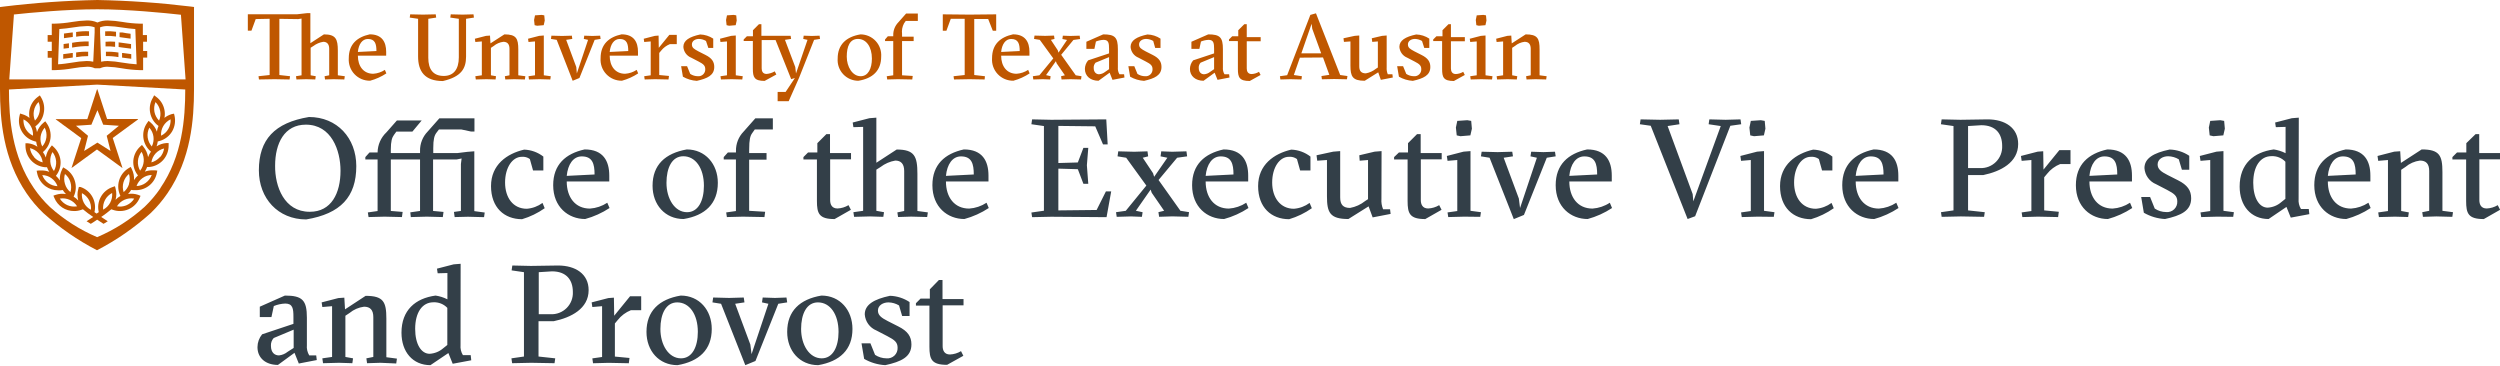
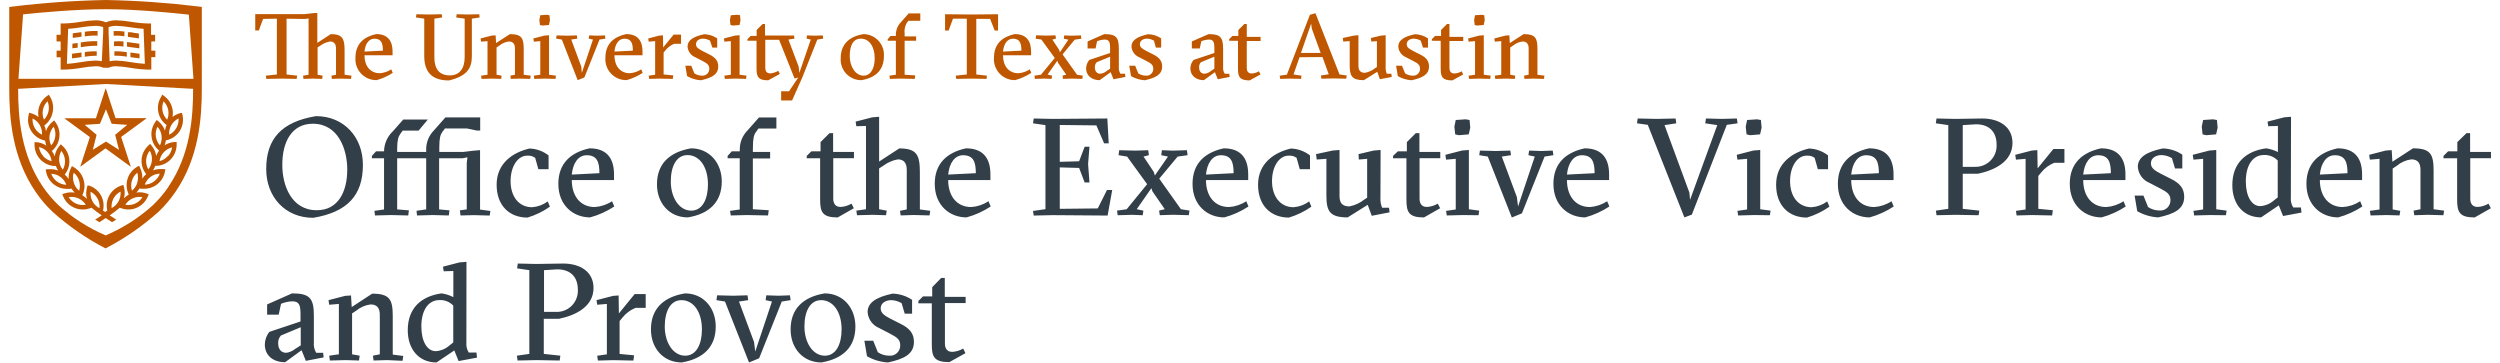
- <svg xmlns="http://www.w3.org/2000/svg" viewBox="0 0 538.88 78.71">
+ <svg xmlns="http://www.w3.org/2000/svg" x="0" y="0" width="538" height="78" viewBox="0 0 538.88 78.71">
  <defs>
    <style>.cls-1{fill:#bf5700}.cls-2{fill:#333f48}</style>
  </defs>
  <g id="Layer_2" data-name="Layer 2">
    <g id="Layer_1-2" data-name="Layer 1">
      <path class="cls-1" d="M20.93 18.04h.04v-.02h-.04v.02zM26.38 13.5a21.39 21.39 0 00-3.19-.35 6.36 6.36 0 00-1.39.15L21.57 7V5.89a4.34 4.34 0 011.69-.27 21.3 21.3 0 013 .3c.94.14 1.92.28 2.91.34l.28 7.6a30.59 30.59 0 01-3.05-.36zm-10.86 0c-1 .15-2 .31-3 .36l.27-7.6c1-.06 2-.2 2.92-.34a21.3 21.3 0 013-.3 4.34 4.34 0 011.69.27V7l-.3 6.3a6.43 6.43 0 00-1.39-.15 21.39 21.39 0 00-3.19.35zM31.68 9V7.56h-.89V5.1h-.61a26.17 26.17 0 01-3.77-.37 23.19 23.19 0 00-3.15-.32 5.32 5.32 0 00-2.26.44 5.32 5.32 0 00-2.31-.44 23 23 0 00-3.15.32 26.16 26.16 0 01-3.78.37h-.6v2.46h-.89V9h.89v2h-.88v1.44h.88v2.68h.6a27.51 27.51 0 004-.4 20.76 20.76 0 013-.33 3.5 3.5 0 011.66.32h1.16a3.5 3.5 0 011.66-.32 20.76 20.76 0 013 .33 27.38 27.38 0 004 .4h.61v-2.71h.88V11h-.88V9z" />
      <path class="cls-1" d="M15.69 7h-.18c-.57.08-1.14.17-1.72.23v1c.65-.07 1.28-.16 1.9-.26V7zM16.41 6.91v1a13.17 13.17 0 012.78-.17v-1a13.75 13.75 0 00-2.81.16zM15.69 11.42h-.18c-.62.09-1.25.18-1.88.25v1c.7-.07 1.39-.17 2.06-.27v-1zM16.41 11.32v1A14.74 14.74 0 0119 12.1v-.95a13.69 13.69 0 00-2.66.17zM15.54 9.24v1h.11a18 18 0 013.46-.3v-1a17.77 17.77 0 00-3.61.29zM14.82 9.34l-1.11.15v1l1.15-.14v-1zM25.05 6.85a12.17 12.17 0 00-2.38-.1v1a11.35 11.35 0 012.34.12v-1zM28.11 7.27c-.58-.06-1.11-.15-1.72-.27h-.62v1l.48.07c.62.1 1.25.19 1.9.26v-1zM24.85 9a10.78 10.78 0 00-2.1 0v1a11.47 11.47 0 012.06.1V9zM28.19 9.49c-.61-.07-1.21-.16-1.8-.25l-.82-.11v1l.68.1c.65.09 1.3.19 2 .26v-1zM26.29 12.41c.66.1 1.33.19 2 .26v-1c-.64-.07-1.26-.16-1.88-.25h-.1v1zM25.57 11.33a14.59 14.59 0 00-2.74-.18v.95a14 14 0 012.7.21v-1zM19.7 26.88l1.3-3.13 1.25 3.13 3.37.23L23 29.27l.83 3.27-2.83-1.8-2.86 1.8.83-3.27-2.59-2.16 3.37-.23zm-7.64-1.11l5.45 4-2.1 6.45 5.49-4 5.49 4v-.05l-2.09-6.43 5.45-4v-.09h-6.67L21 19.28a.05.05 0 00-.05-.05l-.05.05-2.08 6.4h-6.73-.06v.06z" />
      <path class="cls-1" d="M34.46 33.86A3.59 3.59 0 0132.63 35a3.61 3.61 0 012.74-3 3.54 3.54 0 01-.91 1.93zm-2.63-4.23a3.65 3.65 0 01.36-2.11 3.62 3.62 0 01.53 4.05 3.73 3.73 0 01-.89-1.94zm1.46-5.51a3.69 3.69 0 01.23-2.12 3.66 3.66 0 011 1.89 3.58 3.58 0 01-.23 2.11 3.67 3.67 0 01-1-1.88zm3.48 1.6a3.61 3.61 0 01-.49 2.08 3.53 3.53 0 01-1.56 1.45 3.52 3.52 0 01.48-2.08 3.66 3.66 0 011.57-1.45zm-5.34 13.69a3.56 3.56 0 01-2 .69 3.57 3.57 0 011.28-1.71 3.5 3.5 0 012-.68 3.61 3.61 0 01-1.29 1.7zm-1.7-4.69a3.57 3.57 0 01.79-2 3.66 3.66 0 01-.32 4.07 3.61 3.61 0 01-.47-2.09zm-1.9 4.91a3.66 3.66 0 01-1.18 1.78 3.61 3.61 0 011.15-3.91 3.52 3.52 0 010 2.13zm1.1 3.18a3.62 3.62 0 01-1.61 1.41 3.68 3.68 0 01-1.46.31 3.49 3.49 0 01-.65-.06 3.62 3.62 0 013.72-1.66zm-6.29.29a3.57 3.57 0 011.53-1.5 3.66 3.66 0 01-.42 2.09 3.61 3.61 0 01-1.52 1.5 3.7 3.7 0 01.41-2.09zm-8.13 1.12a3.62 3.62 0 01-1.61-1.41 3.64 3.64 0 013.72 1.66 3.64 3.64 0 01-2.11-.25zM14 39.63a3.6 3.6 0 010-2.13 3.55 3.55 0 011.18 1.78 3.6 3.6 0 010 2.13A3.53 3.53 0 0114 39.63zm3.66 2a3.62 3.62 0 011.94 3.59 3.61 3.61 0 01-1.52-1.5 3.66 3.66 0 01-.42-2.09zm-7.27-2.19a3.66 3.66 0 01-1.28-1.7 3.5 3.5 0 012 .68 3.57 3.57 0 011.28 1.71 3.61 3.61 0 01-2-.69zm.92-6.67a3.64 3.64 0 01.79 2 3.69 3.69 0 01-.47 2.09 3.63 3.63 0 01-.79-2 3.67 3.67 0 01.47-2.08zm-3.95 1.09a3.6 3.6 0 01-.9-1.93A3.5 3.5 0 018.29 33a3.54 3.54 0 01.91 2 3.62 3.62 0 01-1.84-1.09zm-.25-4.61a3.6 3.6 0 01-1.57-1.45 3.68 3.68 0 01-.48-2.08 3.66 3.66 0 011.57 1.45 3.6 3.6 0 01.48 2.08zm.2-5.37a3.49 3.49 0 011-1.89 3.64 3.64 0 01-.77 4 3.58 3.58 0 01-.23-2.12zm1.44 5.58a3.66 3.66 0 01.89-1.94 3.63 3.63 0 01-.53 4.05 3.65 3.65 0 01-.36-2.11zm25.72.91a4.55 4.55 0 002.65-2.08 4.68 4.68 0 00.51-3.29l-.12-.5-.51.1a4.67 4.67 0 00-1.55.8 4.42 4.42 0 000-1.7 4.57 4.57 0 00-1.81-2.85l-.42-.31L33 21a4.57 4.57 0 001.17 6.15 4.53 4.53 0 00-.35 1.23 4.56 4.56 0 00-1.39-2l-.4-.33-.3.42a4.6 4.6 0 00.81 6.22 4.69 4.69 0 00-.62 1.17 4.65 4.65 0 00-1-2.22l-.32-.4-.38.35a4.62 4.62 0 00-1.48 3 4.57 4.57 0 001 3.22 4.56 4.56 0 00-.85 1 4.66 4.66 0 00-.48-2.37l-.23-.46-.44.26a4.61 4.61 0 00-1.78 6 4.64 4.64 0 00-1.05.82 4.62 4.62 0 000-2.42l-.13-.5-.49.17a4.59 4.59 0 00-3 5.42l-.47.31-.46-.31a4.58 4.58 0 00-3-5.42l-.36-.02-.13.5a4.52 4.52 0 000 2.42 4.64 4.64 0 00-1-.82 4.56 4.56 0 00.26-3.39 4.63 4.63 0 00-2.08-2.67l-.44-.26-.23.46a4.56 4.56 0 00-.48 2.37 4.35 4.35 0 00-.85-1 4.57 4.57 0 001-3.22 4.62 4.62 0 00-1.48-3l-.38-.35-.32.4a4.56 4.56 0 00-1 2.22 4.69 4.69 0 00-.62-1.17 4.6 4.6 0 00.81-6.22l-.3-.42-.4.33a4.56 4.56 0 00-1.39 2 4.53 4.53 0 00-.35-1.23 4.57 4.57 0 001.8-2.84 4.64 4.64 0 00-.56-3.4l-.27-.44-.42.31a4.57 4.57 0 00-1.81 2.84 4.68 4.68 0 000 1.71 4.52 4.52 0 00-1.54-.8l-.49-.15-.13.53a4.58 4.58 0 003.16 5.42l.44.13a4.07 4.07 0 00.27 1.08A4.56 4.56 0 006 30.88h-.51v.51a4.66 4.66 0 001.19 3.16 4.59 4.59 0 003 1.49h.45a4.56 4.56 0 00.49 1 4.58 4.58 0 00-1.62-.3 3.77 3.77 0 00-.58 0l-.52.06.1.51a4.61 4.61 0 001.82 2.84 4.53 4.53 0 002.69.87h.57l.45-.06a4.48 4.48 0 00.69.87A4.65 4.65 0 0012 42l-.49.17.2.48A4.56 4.56 0 0016 45.49a4.56 4.56 0 001.51-.25l.36-.13a26.81 26.81 0 002.21 1.66c-.43.28-.89.59-1.42.92l.91.56c.51-.33 1-.62 1.37-.9l1.38.9.91-.56c-.53-.33-1-.64-1.42-.92A26.81 26.81 0 0024 45.11l.36.13a4.56 4.56 0 001.51.25 4.55 4.55 0 001.85-.39 4.61 4.61 0 002.37-2.41l.2-.48-.5-.21a4.54 4.54 0 00-2.19-.19 4.81 4.81 0 00.68-.88l.45.06a5.63 5.63 0 00.58 0 4.58 4.58 0 004.5-3.71l.1-.51-.51-.06a3.77 3.77 0 00-.58 0 4.54 4.54 0 00-1.6.29 5.07 5.07 0 00.49-1h.45a4.59 4.59 0 003-1.49 4.66 4.66 0 001.19-3.16v-.51h-.51a4.52 4.52 0 00-2.09.7A4.07 4.07 0 0034 30.5l.44-.13z" />
      <path class="cls-1" d="M34.59 40.55a25.08 25.08 0 01-3.46 4.07 36.73 36.73 0 01-10.19 6.5 36.87 36.87 0 01-10.18-6.5 25.08 25.08 0 01-3.46-4.07c-4.75-6.94-5.37-15-5.37-21.26l19-1.05 19 1.05c0 6.26-.62 14.32-5.37 21.26zM2.94 3.13C6.48 2.74 14.42 2 21 2s14.47.79 18 1.18l1 13.93H2L3 3.18zm39-1.61l-.84-.11A197.93 197.93 0 0021 0 197.65 197.65 0 00.85 1.41L0 1.52v17.71c0 6.54.65 15 5.71 22.41a26.53 26.53 0 003.64 4.3 54.89 54.89 0 0011.56 8 55.16 55.16 0 0011.56-8 27 27 0 003.64-4.3c5.06-7.4 5.71-15.87 5.71-22.41V1.52z" />
      <path class="cls-2" d="M76.8 35.81c0 6.63-3.39 10.26-10.8 11.49-6.06 0-10.2-4.53-10.2-10.59 0-6.63 3.39-10.26 10.8-11.49 6.06 0 10.2 4.53 10.2 10.59zm-10 9.84c4.62 0 6.6-4 6.6-8.85 0-4.38-1.95-9.93-7.47-9.93-4.62 0-6.63 4-6.63 8.85-.05 4.47 1.96 9.93 7.45 9.93zM88.44 45.77l2.1-.3v-11.1h-6.3v11.1l2.55.21-.15 1.11-3.75-.09-3.45.09-.15-1 2.1-.3V34.37h-2.64v-.51l.9-1h1.74a6.07 6.07 0 011.92-4.35l2.25-2.55h5.34l-2 2.4h-3.46l-.54.75c-.39.54-.66 1.29-.66 3.15V33h6.3v-.45a5.82 5.82 0 011.65-4.2l2.52-2.85h7.56v2.85h-.75l-2.11-.45h-4.79l-.57.75c-.42.57-.66 1.35-.66 3.3V33h5.16l2.19-.27 1.5-.12v12.9l2.24.3-.14 1-3.45-.09-2.89.07-.15-1.11 1.5-.21V35.36l.15-1.2-1.05.21h-5.1v11.1l2.25.21-.15 1.11L92 46.7l-3.45.09zM114.21 34.28a2.56 2.56 0 00-1.74-.48c-2 0-3.6 2.28-3.6 5.55s1.74 5.65 4.68 5.65a6.55 6.55 0 003.39-1.26l.47 1.14a16.68 16.68 0 01-4.88 2.37c-3.84 0-6.69-2.52-6.69-7.14s3.45-7 7.14-7.86a7.15 7.15 0 014.14 1.5v3h-2.22zM122.16 39.11c0 3.42 1.83 5.85 5 5.85a7.73 7.73 0 003.74-1.26l.49 1.14a18.42 18.42 0 01-5.25 2.37c-3.63 0-6.9-2.58-6.9-7.29 0-4.44 2.67-6.81 6.78-7.71 4 0 5.31 2.49 5.31 5.64v1.26zm6-1.5c0-2.31-.45-3.9-2.76-3.9-1.83 0-3 1.71-3.24 4.2zM154.73 39.41c0 4.47-2.73 7.05-7.38 7.8-4 0-6.69-3.09-6.69-7.17 0-4.5 2.73-7 7.38-7.83 3.96 0 6.69 3.12 6.69 7.2zm-6.63 6.33c2.4 0 3.63-2.46 3.63-5.7 0-3.81-1.83-6.36-4.44-6.36-2.43 0-3.63 2.46-3.63 5.73 0 3.42 1.77 6.33 4.44 6.33zM161.48 33h3.75v1.41h-3.75v11.03l3.45.21-.15 1.14-4.65-.09-3.45.09-.15-1 2.1-.3V34.37H156v-.51l.9-1h1.74v-.3a5.82 5.82 0 011.65-4.2l2.52-2.85h3.78v2.4h-3.9l-.57.81c-.42.57-.63 1.44-.63 3.39zM173.18 34.37v-.51l1-1h2v-2l1.95-1.95h.78V33h4.53v1.35h-4.5v8.79c0 .87.33 1.8 1.59 1.8a5.05 5.05 0 002.37-.72l.51 1-3.51 2c-3.36 0-3.81-1.2-3.81-3.9v-8.95zM188.9 45.44l1.65.3-.15 1-2.85-.09-3.45.09-.15-1 2.1-.3V27.35l-2.1.06-.15-1 3.6-.93 1.5-.12v9.72l4.38-2.85c3.84 0 4.47 1.44 4.47 5.25v8l2.25.3-.15 1-3.45-.09-2.82.09-.15-1 1.47-.3v-8.62c0-1.56-.72-2.25-1.92-2.25A7.23 7.23 0 00189.8 36l-.9.57zM203.9 39.11c0 3.42 1.83 5.85 5 5.85a7.76 7.76 0 003.75-1.26l.48 1.14a18.3 18.3 0 01-5.25 2.37c-3.63 0-6.9-2.58-6.9-7.29 0-4.44 2.67-6.81 6.78-7.71 4 0 5.31 2.49 5.31 5.64v1.26zm6-1.5c0-2.31-.45-3.9-2.76-3.9-1.83 0-3 1.71-3.24 4.2zM238.46 25.73l.3 5.4h-1l-1.68-3.9-7.95-.09v8l4.2-.12 1.2-3.15h1.05l-.3 3.75.3 4h-1.05l-1.2-3.15-4.2-.12v9l8.25-.09 2-4h1.14l-1 5.55-11.91-.09-4.14.09-.15-1 2.7-.39V27.17l-2.7-.39.15-1.05 4.14.09zM246.29 45.74l-.15 1-2.34-.09-3.09.09-.15-1 2.1-.3L247.1 40l-4.35-6-1.86-.3.15-1.08 3.45.09 2.85-.09.15 1.08-1.17.3 2.22 3.33.24.78 2.85-4.11-1.47-.3.15-1.08 2.34.09 3.09-.09.15 1.08-2.16.3-4 4.8 4.71 6.63 1.86.3-.15 1-3.45-.09-2.85.09-.15-1 1.23-.3-2.67-3.87-.24-.69-3.18 4.56zM259.88 39.11c0 3.42 1.83 5.85 5 5.85a7.76 7.76 0 003.75-1.26l.48 1.14a18.3 18.3 0 01-5.25 2.37c-3.63 0-6.9-2.58-6.9-7.29 0-4.44 2.67-6.81 6.78-7.71 4 0 5.31 2.49 5.31 5.64v1.26zm6-1.5c0-2.31-.45-3.9-2.76-3.9-1.83 0-3 1.71-3.24 4.2zM279.56 34.28a2.56 2.56 0 00-1.74-.48c-2 0-3.6 2.28-3.6 5.55S276 45 278.9 45a6.55 6.55 0 003.39-1.26l.48 1.14a16.87 16.87 0 01-4.89 2.37c-3.84 0-6.69-2.52-6.69-7.14s3.45-7 7.14-7.86a7.15 7.15 0 014.14 1.5v3h-2.22zM297.77 42.86a4.9 4.9 0 00.36 2.25h1.5l.12 1-3.87.75-.88-2.38-4.35 2.73c-4 0-4.62-1.41-4.62-4.89v-7.83l-2.1.15-.15-1.17 3.6-.78 1.5-.12v10c0 1.56.66 2.25 2.13 2.25a7.3 7.3 0 003.27-1.5l.6-.39v-8.44l-1.8.15-.08-1.17 3.3-.78 1.5-.12zM300.5 34.37v-.51l1.05-1h1.95v-2l1.95-1.95h.78V33h4.53v1.35h-4.5v8.79c0 .87.33 1.8 1.59 1.8a5.05 5.05 0 002.37-.72l.51 1-3.51 2c-3.36 0-3.81-1.2-3.81-3.9v-8.95zM315.62 46.7l-3.45.09-.15-1 2.1-.3v-11l-2.1.18-.15-1.05 3.6-.93 1.5-.12v12.87l2.25.3-.15 1zm-1.5-20.64l2.16-.15.84.15.15 1.68-.33 1.44-2.13.18-.81-.18-.18-1.68zM327.65 44.84L331.28 34l-1.38-.3.15-1 2.64.09 2.49-.09.15 1-1.92.3-4.92 12.33-2.19.9L321.08 34l-1.86-.3.15-1 3.45.09 3.15-.09.15 1-2 .3 3.27 8.79zM338.27 39.11c0 3.42 1.83 5.85 5 5.85A7.76 7.76 0 00347 43.7l.48 1.14a18.3 18.3 0 01-5.25 2.37c-3.63 0-6.9-2.58-6.9-7.29 0-4.44 2.67-6.81 6.78-7.71 4 0 5.31 2.49 5.31 5.64v1.26zm6-1.5c0-2.31-.45-3.9-2.76-3.9-1.83 0-3 1.71-3.24 4.2zM363.77 47.21l-7.95-20.1-2.34-.33.15-1.05 4.23.09 4-.09.15 1.05-2.55.39 5.4 14.67.14 1.56 5.91-16.23-2.61-.39.15-1.05 3.51.09 3.21-.09.15 1.05-2.34.33-7.59 19.5zM378.89 46.7l-3.45.09-.15-1 2.1-.3v-11l-2.1.18-.15-1.05 3.6-.93 1.5-.12v12.87l2.25.3-.15 1zm-1.5-20.64l2.16-.15.84.15.15 1.68-.33 1.44-2.13.18-.81-.18-.18-1.68zM392.06 34.28a2.56 2.56 0 00-1.74-.48c-2 0-3.6 2.28-3.6 5.55S388.46 45 391.4 45a6.55 6.55 0 003.39-1.26l.48 1.14a16.87 16.87 0 01-4.89 2.37c-3.84 0-6.69-2.52-6.69-7.14s3.45-7 7.14-7.86a7.15 7.15 0 014.14 1.5v3h-2.22zM400 39.11c0 3.42 1.83 5.85 5 5.85a7.76 7.76 0 003.75-1.26l.48 1.14a18.3 18.3 0 01-5.23 2.37c-3.63 0-6.9-2.58-6.9-7.29 0-4.44 2.67-6.81 6.78-7.71 4 0 5.31 2.49 5.31 5.64v1.26zm6-1.5c0-2.31-.45-3.9-2.76-3.9-1.83 0-3 1.71-3.24 4.2zM418.37 26.78l.15-1.05 4.05.09 5.85-.09c3.75 0 6.6 1.8 6.6 5.31 0 4-3.78 5.91-7.5 6.69h-3.3v7.62l3.6.39-.15 1-5-.09-4.14.09-.15-1 2.7-.39V27.17zm5.85 9.45h2.55a4.58 4.58 0 004.8-4.8c0-2.58-1.38-4.44-4.5-4.44l-2.85.18zM440.48 36.56l3.42-4.2h2.4v3h-2.22a6.84 6.84 0 00-2.85 2.13l-.6.72v7.14l3.15.3-.15 1.14-4.35-.09-3.36.09-.15-1 2.1-.3v-11l-2.1.18-.15-1.05 3.6-.93 1.2-.09zM450.38 39.11c0 3.42 1.83 5.85 5 5.85a7.76 7.76 0 003.75-1.26l.48 1.14a18.3 18.3 0 01-5.25 2.37c-3.63 0-6.9-2.58-6.9-7.29 0-4.44 2.67-6.81 6.78-7.71 4 0 5.31 2.49 5.31 5.64v1.26zm6-1.5c0-2.31-.45-3.9-2.76-3.9-1.83 0-3 1.71-3.24 4.2zM469.64 34.34a4.66 4.66 0 00-2.28-.66c-1.17 0-2.28.63-2.28 1.77 0 1 .75 1.56 2.1 2.25l2.31 1.17c2 1 2.82 2.16 2.82 3.87 0 2.7-2.19 3.72-5.64 4.47a10.28 10.28 0 01-4.56-1.35l-.57-3.39h1.92l1 2.49a4.51 4.51 0 002.46.75 2.19 2.19 0 002.4-2.28c0-1.17-.63-1.68-2.19-2.49l-2.37-1.23a4.05 4.05 0 01-2.52-3.48c0-2.1 1.95-3.27 5.43-4a8 8 0 014.23 1.35v3h-1.59zM477.92 46.7l-3.45.09-.15-1 2.1-.3v-11l-2.1.18-.15-1.05 3.6-.93 1.5-.12v12.87l2.25.3-.15 1zm-1.5-20.64l2.16-.15.84.15.15 1.68-.33 1.44-2.13.18-.81-.18-.18-1.68zM495.47 42.86a3.56 3.56 0 00.51 2.19h1.68l.12 1.11-4 .75-.93-2.31-3.85 2.61c-3.81 0-6.24-2.85-6.24-7 0-4.86 3-7.41 7.35-8a8.34 8.34 0 012.55.81v-5.67l-2.1.06-.15-1 3.6-.93 1.5-.12zm-3.75.72l.9-.72v-8a3.88 3.88 0 00-3-1.2c-2.4 0-3.93 2.19-3.93 5.73 0 3.33 1.32 5.37 3.12 5.37a4.87 4.87 0 002.91-1.18zM501.77 39.11c0 3.42 1.83 5.85 5 5.85a7.76 7.76 0 003.75-1.26l.48 1.14a18.3 18.3 0 01-5.25 2.37c-3.63 0-6.9-2.58-6.9-7.29 0-4.44 2.67-6.81 6.78-7.71 4 0 5.31 2.49 5.31 5.64v1.26zm6-1.5c0-2.31-.45-3.9-2.76-3.9-1.83 0-3 1.71-3.24 4.2zM516.23 46.7l-3.45.09-.15-1 2.1-.3v-11l-2.1.18-.15-1.05 3.6-.93 1.29-.09.15 2.52 4.48-2.91c3.84 0 4.47 1.29 4.47 4.89v8.34l2.28.3-.15 1-3.45-.09-2.88.09-.15-1 1.5-.3v-8.58c0-1.56-.69-2.25-2-2.25a6.07 6.07 0 00-3.14 1.39l-.9.6v8.88l1.65.3-.15 1zM528.62 34.37v-.51l1-1h2v-2l2-1.95h.78V33h4.53v1.35h-4.5v8.79c0 .87.33 1.8 1.59 1.8a5.05 5.05 0 002.37-.72l.51 1-3.51 2c-3.36 0-3.81-1.2-3.81-3.9v-8.95zM61.41 63.71c3.78 0 4.74 1 4.74 4.77v5.88a3.65 3.65 0 00.51 2.25h1.5l.12 1-3.87.75-.93-2.31-3.57 2.61c-2.58 0-4.41-1.44-4.41-3.84a4.4 4.4 0 011-2.76l6.75-2.25v-1.5c0-1.8-.15-2.88-1.77-2.88a7.2 7.2 0 00-2.46.54l-.51 2.37H56v-2.23zm1.89 7.35l-4.3 1.8a2.28 2.28 0 00-.6 1.68c0 1.53.87 2.07 1.74 2.07a3.55 3.55 0 001.86-.78l1.3-.83zM73.08 78.2l-3.45.09-.15-1.05 2.1-.3V66l-2.1.18-.15-1 3.6-.93 1.29-.09.15 2.52 4.44-2.91c3.84 0 4.47 1.29 4.47 4.89V77l2.28.3-.15 1.05L82 78.2l-2.88.09-.15-1.05 1.5-.3v-8.58c0-1.56-.69-2.25-2-2.25a6.07 6.07 0 00-3.12 1.35l-.9.6v8.88l1.65.3-.15 1.05zM99.27 74.36a3.56 3.56 0 00.51 2.19h1.68l.12 1.11-4 .75-.93-2.31-3.87 2.61c-3.81 0-6.24-2.85-6.24-7 0-4.86 3-7.41 7.35-8a8.34 8.34 0 012.55.81v-5.67l-2.1.06-.15-1 3.6-.93 1.5-.12zm-3.75.72l.9-.72v-8a3.88 3.88 0 00-3-1.2c-2.4 0-3.93 2.19-3.93 5.73 0 3.33 1.32 5.37 3.12 5.37a4.87 4.87 0 002.91-1.18zM110.28 58.28l.15-1.05 4 .09 5.85-.09c3.75 0 6.6 1.8 6.6 5.31 0 4-3.78 5.91-7.5 6.69h-3.3v7.62l3.6.39-.15 1.05-5-.09-4.14.09-.15-1.05 2.7-.39V58.67zm5.85 9.45h2.55a4.58 4.58 0 004.8-4.8c0-2.58-1.38-4.44-4.5-4.44l-2.85.18zM132.39 68.06l3.42-4.2h2.4v3H136a6.84 6.84 0 00-2.86 2.14l-.6.72v7.14l3.15.3-.15 1.14-4.35-.09-3.36.09-.15-1.05 2.1-.3V66l-2.1.18-.15-1 3.6-.93 1.2-.09zM153.42 70.91c0 4.47-2.73 7-7.38 7.8-4 0-6.69-3.09-6.69-7.17 0-4.5 2.73-7.05 7.38-7.83 3.99 0 6.69 3.12 6.69 7.2zm-6.63 6.33c2.4 0 3.63-2.46 3.63-5.7 0-3.81-1.83-6.36-4.44-6.36-2.43 0-3.63 2.46-3.63 5.73 0 3.42 1.77 6.33 4.44 6.33zM162 76.34l3.63-10.86-1.38-.3.15-1.05 2.64.09 2.49-.09.15 1.05-1.92.3-4.92 12.33-2.19.9-5.22-13.23-1.86-.3.15-1.05 3.45.09 3.15-.09.15 1.05-2 .3 3.27 8.79zM183.75 70.91c0 4.47-2.73 7-7.38 7.8-4 0-6.69-3.09-6.69-7.17 0-4.5 2.73-7.05 7.38-7.83 3.99 0 6.69 3.12 6.69 7.2zm-6.63 6.33c2.4 0 3.63-2.46 3.63-5.7 0-3.81-1.83-6.36-4.44-6.36-2.43 0-3.63 2.46-3.63 5.73 0 3.42 1.77 6.33 4.44 6.33zM193.79 65.84a4.58 4.58 0 00-2.27-.66c-1.17 0-2.28.63-2.28 1.77 0 1 .75 1.56 2.1 2.25l2.31 1.17c2 1 2.81 2.16 2.81 3.87 0 2.7-2.19 3.72-5.63 4.47a10.28 10.28 0 01-4.56-1.35L185.7 74h1.92l1 2.49a4.51 4.51 0 002.46.75 2.19 2.19 0 002.4-2.28c0-1.17-.63-1.68-2.19-2.49l-2.37-1.23a4.05 4.05 0 01-2.52-3.48c0-2.1 2-3.27 5.43-4a8.06 8.06 0 014.23 1.35v3h-1.6zM197.43 65.87v-.51l1-1h2v-2l1.95-2h.78v4.11h4.53v1.35h-4.5v8.79c0 .87.33 1.8 1.58 1.8a5.06 5.06 0 002.38-.72l.5 1-3.5 1.95c-3.36 0-3.81-1.2-3.81-3.9v-8.87z" />
      <path class="cls-1" d="M71.94 17.07l-1.88.06-.1-.7 1-.2v-5.72c0-1-.48-1.5-1.28-1.5a4.82 4.82 0 00-2.12.9l-.6.38v5.94l1.1.2-.1.7-1.96-.06-2.1.06-.1-.7 1.2-.2V4l-.72.12-4.06-.06v12.11l2.3.26-.1.7-3.24-.06-3.36.06-.1-.7 2.4-.26V4.05l-3 .06-.92 2.5h-.78V3.07h10.66l2.14-.24h.68v6.48l2.92-1.9c2.56 0 3 1 3 3.5v5.32l1.5.2-.1.7zM77.14 12c0 2.28 1.22 3.9 3.32 3.9a5.18 5.18 0 002.5-.84l.32.76a12.2 12.2 0 01-3.5 1.58 4.53 4.53 0 01-4.6-4.86c0-3 1.78-4.54 4.52-5.14 2.64 0 3.54 1.66 3.54 3.76V12zm4-1c0-1.54-.3-2.6-1.84-2.6-1.22 0-2 1.14-2.16 2.8zM97.06 3.79l.1-.7 2.56.06 2.34-.06.1.7-1.7.26v8.16c0 2.6-1.06 4.34-5 5.26-3.94 0-5.34-2.12-5.34-5.3V4.05l-1.8-.26.1-.7 2.76.06 2.74-.06.1.7-1.7.26v8.42c0 2.48 1.06 3.9 3.34 3.9 2.08 0 3.24-1.4 3.24-4V4.05zM104.86 17.07l-2.3.06-.1-.7 1.4-.2v-7.3l-1.4.12-.1-.7 2.4-.62.86-.06.1 1.68 3-1.94c2.56 0 3 .86 3 3.26v5.56l1.52.2-.1.7-2.3-.06-1.92.06-.1-.7 1-.2v-5.72c0-1-.46-1.5-1.32-1.5a4 4 0 00-2.08.9l-.6.4v5.92l1.1.2-.1.7zM116.32 17.07l-2.3.06-.1-.7 1.4-.2v-7.3l-1.4.12-.1-.7 2.4-.62 1-.08v8.58l1.5.2-.1.7zm-1-13.76l1.44-.1.56.1.1 1.12-.22 1-1.42.12-.54-.12-.12-1.12zM124.34 15.83l2.42-7.24-.92-.2.1-.7 1.76.06 1.66-.06.1.7-1.28.2-3.28 8.22-1.46.6L120 8.59l-1.24-.2.1-.7 2.3.06 2.1-.06.1.7-1.32.2 2.18 5.86zM131.42 12c0 2.28 1.22 3.9 3.32 3.9a5.18 5.18 0 002.5-.84l.32.76a12.2 12.2 0 01-3.5 1.58 4.53 4.53 0 01-4.6-4.86c0-3 1.78-4.54 4.52-5.14 2.64 0 3.54 1.66 3.54 3.76V12zm4-1c0-1.54-.3-2.6-1.84-2.6-1.22 0-2 1.14-2.16 2.8zM142 10.31l2.28-2.8h1.6v2h-1.48a4.56 4.56 0 00-1.9 1.42l-.4.48v4.76l2.1.2-.1.76-2.9-.06-2.24.06-.1-.7 1.4-.2v-7.3l-1.4.12-.1-.7 2.4-.62.8-.06zM152.18 8.83a3.11 3.11 0 00-1.52-.44c-.78 0-1.52.42-1.52 1.18s.5 1 1.4 1.5l1.54.78c1.34.68 1.88 1.44 1.88 2.58 0 1.8-1.46 2.48-3.76 3a6.85 6.85 0 01-3-.9l-.38-2.26h1.28l.68 1.66a3 3 0 001.64.5 1.46 1.46 0 001.6-1.52c0-.78-.42-1.12-1.46-1.66l-1.58-.82a2.7 2.7 0 01-1.68-2.32c0-1.4 1.3-2.18 3.62-2.68a5.35 5.35 0 012.82.9v2h-1.06zM157.7 17.07l-2.3.06-.1-.7 1.4-.2v-7.3l-1.4.12-.1-.7 2.4-.62 1-.08v8.58l1.5.2-.1.7zm-1-13.76l1.44-.1.56.1.1 1.12-.22 1-1.42.12-.54-.12-.12-1.12zM167.62 21.82v-2h1.72l2-3-.8.24-3.36-8.42h-3v6.1c0 .58.22 1.2 1.06 1.2a4.22 4.22 0 001.76-.56l.34.68-2.52 1.38c-2.24 0-2.54-.8-2.54-2.6v-6h-1.98v-.33l.7-.7h1.3v-1.3l1.3-1.3h.52v2.5h6.3l.1.68-1.32.2 2.22 5.86.16 1.38 2.48-7.24-.92-.2.1-.7 1.76.06 1.66-.06.1.7-1.28.2-3.24 8.18-2.24 5.05zM189.94 12.21c0 3-1.82 4.7-4.92 5.2a4.46 4.46 0 01-4.46-4.78c0-3 1.82-4.7 4.92-5.22a4.48 4.48 0 014.46 4.8zm-4.42 4.22c1.6 0 2.42-1.64 2.42-3.8 0-2.54-1.22-4.24-3-4.24s-2.42 1.64-2.42 3.82 1.22 4.22 3 4.22zM194.44 7.91h2.5v.94h-2.5v7.38l2.3.14-.1.76-3.1-.06-2.3.06-.1-.7 1.4-.2V8.85h-1.77v-.34l.61-.7h1.16v-.2a3.88 3.88 0 011.1-2.8l1.68-1.9h2.52v1.6h-2.6l-.38.54a3.76 3.76 0 00-.42 2.26zM212.24 17.13l-3.24-.06-3.36.06-.1-.7 2.4-.26V4.05h-3L204 6.63h-.78V3.09l5.75.06 5.76-.06v3.54H214l-1-2.54h-3v12.08l2.3.26zM215.8 12c0 2.28 1.22 3.9 3.32 3.9a5.18 5.18 0 002.5-.84l.32.76a12.2 12.2 0 01-3.5 1.58 4.53 4.53 0 01-4.6-4.86c0-3 1.78-4.54 4.52-5.14 2.64 0 3.54 1.66 3.54 3.76V12zm4-1c0-1.54-.3-2.6-1.84-2.6-1.22 0-2 1.14-2.16 2.8zM226.46 16.43l-.1.7-1.57-.06-2.06.06-.1-.7 1.41-.2 3-3.64-2.91-4-1.24-.2.1-.72 2.31.06 1.9-.06.1.72-.78.2 1.48 2.24.16.52L230 8.61l-1-.2.1-.72 1.56.06 2.06-.06.1.72-1.44.2-2.64 3.2 3.14 4.42 1.24.2-.1.7-2.3-.06-1.9.06-.1-.7.82-.2-1.78-2.58-.16-.46-2.12 3zM237.8 7.41c2.52 0 3.16.64 3.16 3.18v3.92a2.43 2.43 0 00.34 1.5h1l.08.7-2.58.5-.62-1.54-2.39 1.74c-1.72 0-2.94-1-2.94-2.56a2.93 2.93 0 01.7-1.84l4.51-1.5v-1c0-1.2-.1-1.92-1.18-1.92a4.91 4.91 0 00-1.65.36l-.33 1.58h-1.73V9zm1.26 4.9l-2.91 1.2a1.52 1.52 0 00-.4 1.12c0 1 .59 1.38 1.16 1.38a2.37 2.37 0 001.31-.52l.84-.58zM248.58 8.83a3.11 3.11 0 00-1.52-.44c-.79 0-1.53.42-1.53 1.18s.51 1 1.41 1.5l1.54.78c1.34.68 1.88 1.44 1.88 2.58 0 1.8-1.46 2.48-3.76 3a6.9 6.9 0 01-3-.9l-.38-2.26h1.28l.68 1.66a3 3 0 001.64.5 1.46 1.46 0 001.61-1.52c0-.78-.42-1.12-1.47-1.66l-1.57-.82a2.7 2.7 0 01-1.69-2.32c0-1.4 1.3-2.18 3.63-2.68a5.35 5.35 0 012.82.9v2H249zM260.44 7.41c2.52 0 3.16.64 3.16 3.18v3.92a2.43 2.43 0 00.34 1.5h1l.08.7-2.58.5-.62-1.54-2.39 1.74c-1.72 0-2.94-1-2.94-2.56a2.93 2.93 0 01.7-1.84l4.51-1.5v-1c0-1.2-.1-1.92-1.18-1.92a4.86 4.86 0 00-1.65.36l-.34 1.58h-1.72V9zm1.26 4.9l-2.91 1.2a1.52 1.52 0 00-.4 1.12c0 1 .58 1.38 1.16 1.38a2.34 2.34 0 001.3-.52l.85-.58zM264.91 8.85v-.34l.7-.7h1.3v-1.3l1.31-1.3h.52V8h3v.9h-3v5.86c0 .58.22 1.2 1.06 1.2a3.37 3.37 0 001.58-.48l.34.68-2.34 1.3c-2.25 0-2.55-.8-2.55-2.6v-6zM280.19 12.43l-1.3 3.74 1.74.26-.1.7-2.4-.06-2.14.06-.1-.7 1.56-.22 5-13 1.21-.34 5.22 13.3 1.56.22-.1.7-2.76-.06-2.64.06-.1-.7 1.7-.26-1.36-3.74zm2.67-6.22l-.14-1.08-2.21 6.36h4.27zM298.9 14.51a3.27 3.27 0 00.24 1.5h1l.08.7-2.58.5-.56-1.62-2.91 1.82c-2.64 0-3.08-.94-3.08-3.26V8.93l-1.4.1-.1-.78 2.4-.52 1-.08v6.66c0 1 .44 1.5 1.42 1.5a4.89 4.89 0 002.19-1l.4-.26V8.93l-1.21.1-.1-.78 2.21-.52 1-.08zM306.52 8.83a3.2 3.2 0 00-1.52-.44c-.78 0-1.52.42-1.52 1.18s.5 1 1.4 1.5l1.54.78c1.35.68 1.89 1.44 1.89 2.58 0 1.8-1.46 2.48-3.77 3a6.85 6.85 0 01-3-.9l-.38-2.26h1.28l.68 1.66a3 3 0 001.64.5 1.46 1.46 0 001.6-1.52c0-.78-.41-1.12-1.46-1.66l-1.58-.82a2.7 2.7 0 01-1.68-2.32c0-1.4 1.3-2.18 3.62-2.68a5.39 5.39 0 012.83.9v2H307zM308.93 8.85v-.34l.7-.7h1.3v-1.3l1.3-1.3h.52V8h3v.9h-3v5.86c0 .58.23 1.2 1.07 1.2a3.4 3.4 0 001.58-.48l.34.68-2.35 1.3c-2.24 0-2.54-.8-2.54-2.6v-6zM319.31 17.07l-2.3.06-.1-.7 1.4-.2v-7.3l-1.4.12-.1-.7 2.4-.62 1-.08v8.58l1.5.2-.1.7zm-1-13.76l1.44-.1.56.1.1 1.12-.22 1-1.42.12-.54-.12-.12-1.12zM325 17.07l-2.3.06-.1-.7 1.4-.2v-7.3l-1.4.12-.1-.7 2.4-.62.86-.06.1 1.68 3-1.94c2.57 0 3 .86 3 3.26v5.56l1.52.2-.1.7-2.3-.06-1.93.06-.1-.7 1-.2v-5.72c0-1-.46-1.5-1.32-1.5a4 4 0 00-2.08.9l-.6.4v5.92l1.1.2-.1.7z" />
    </g>
  </g>
</svg>
